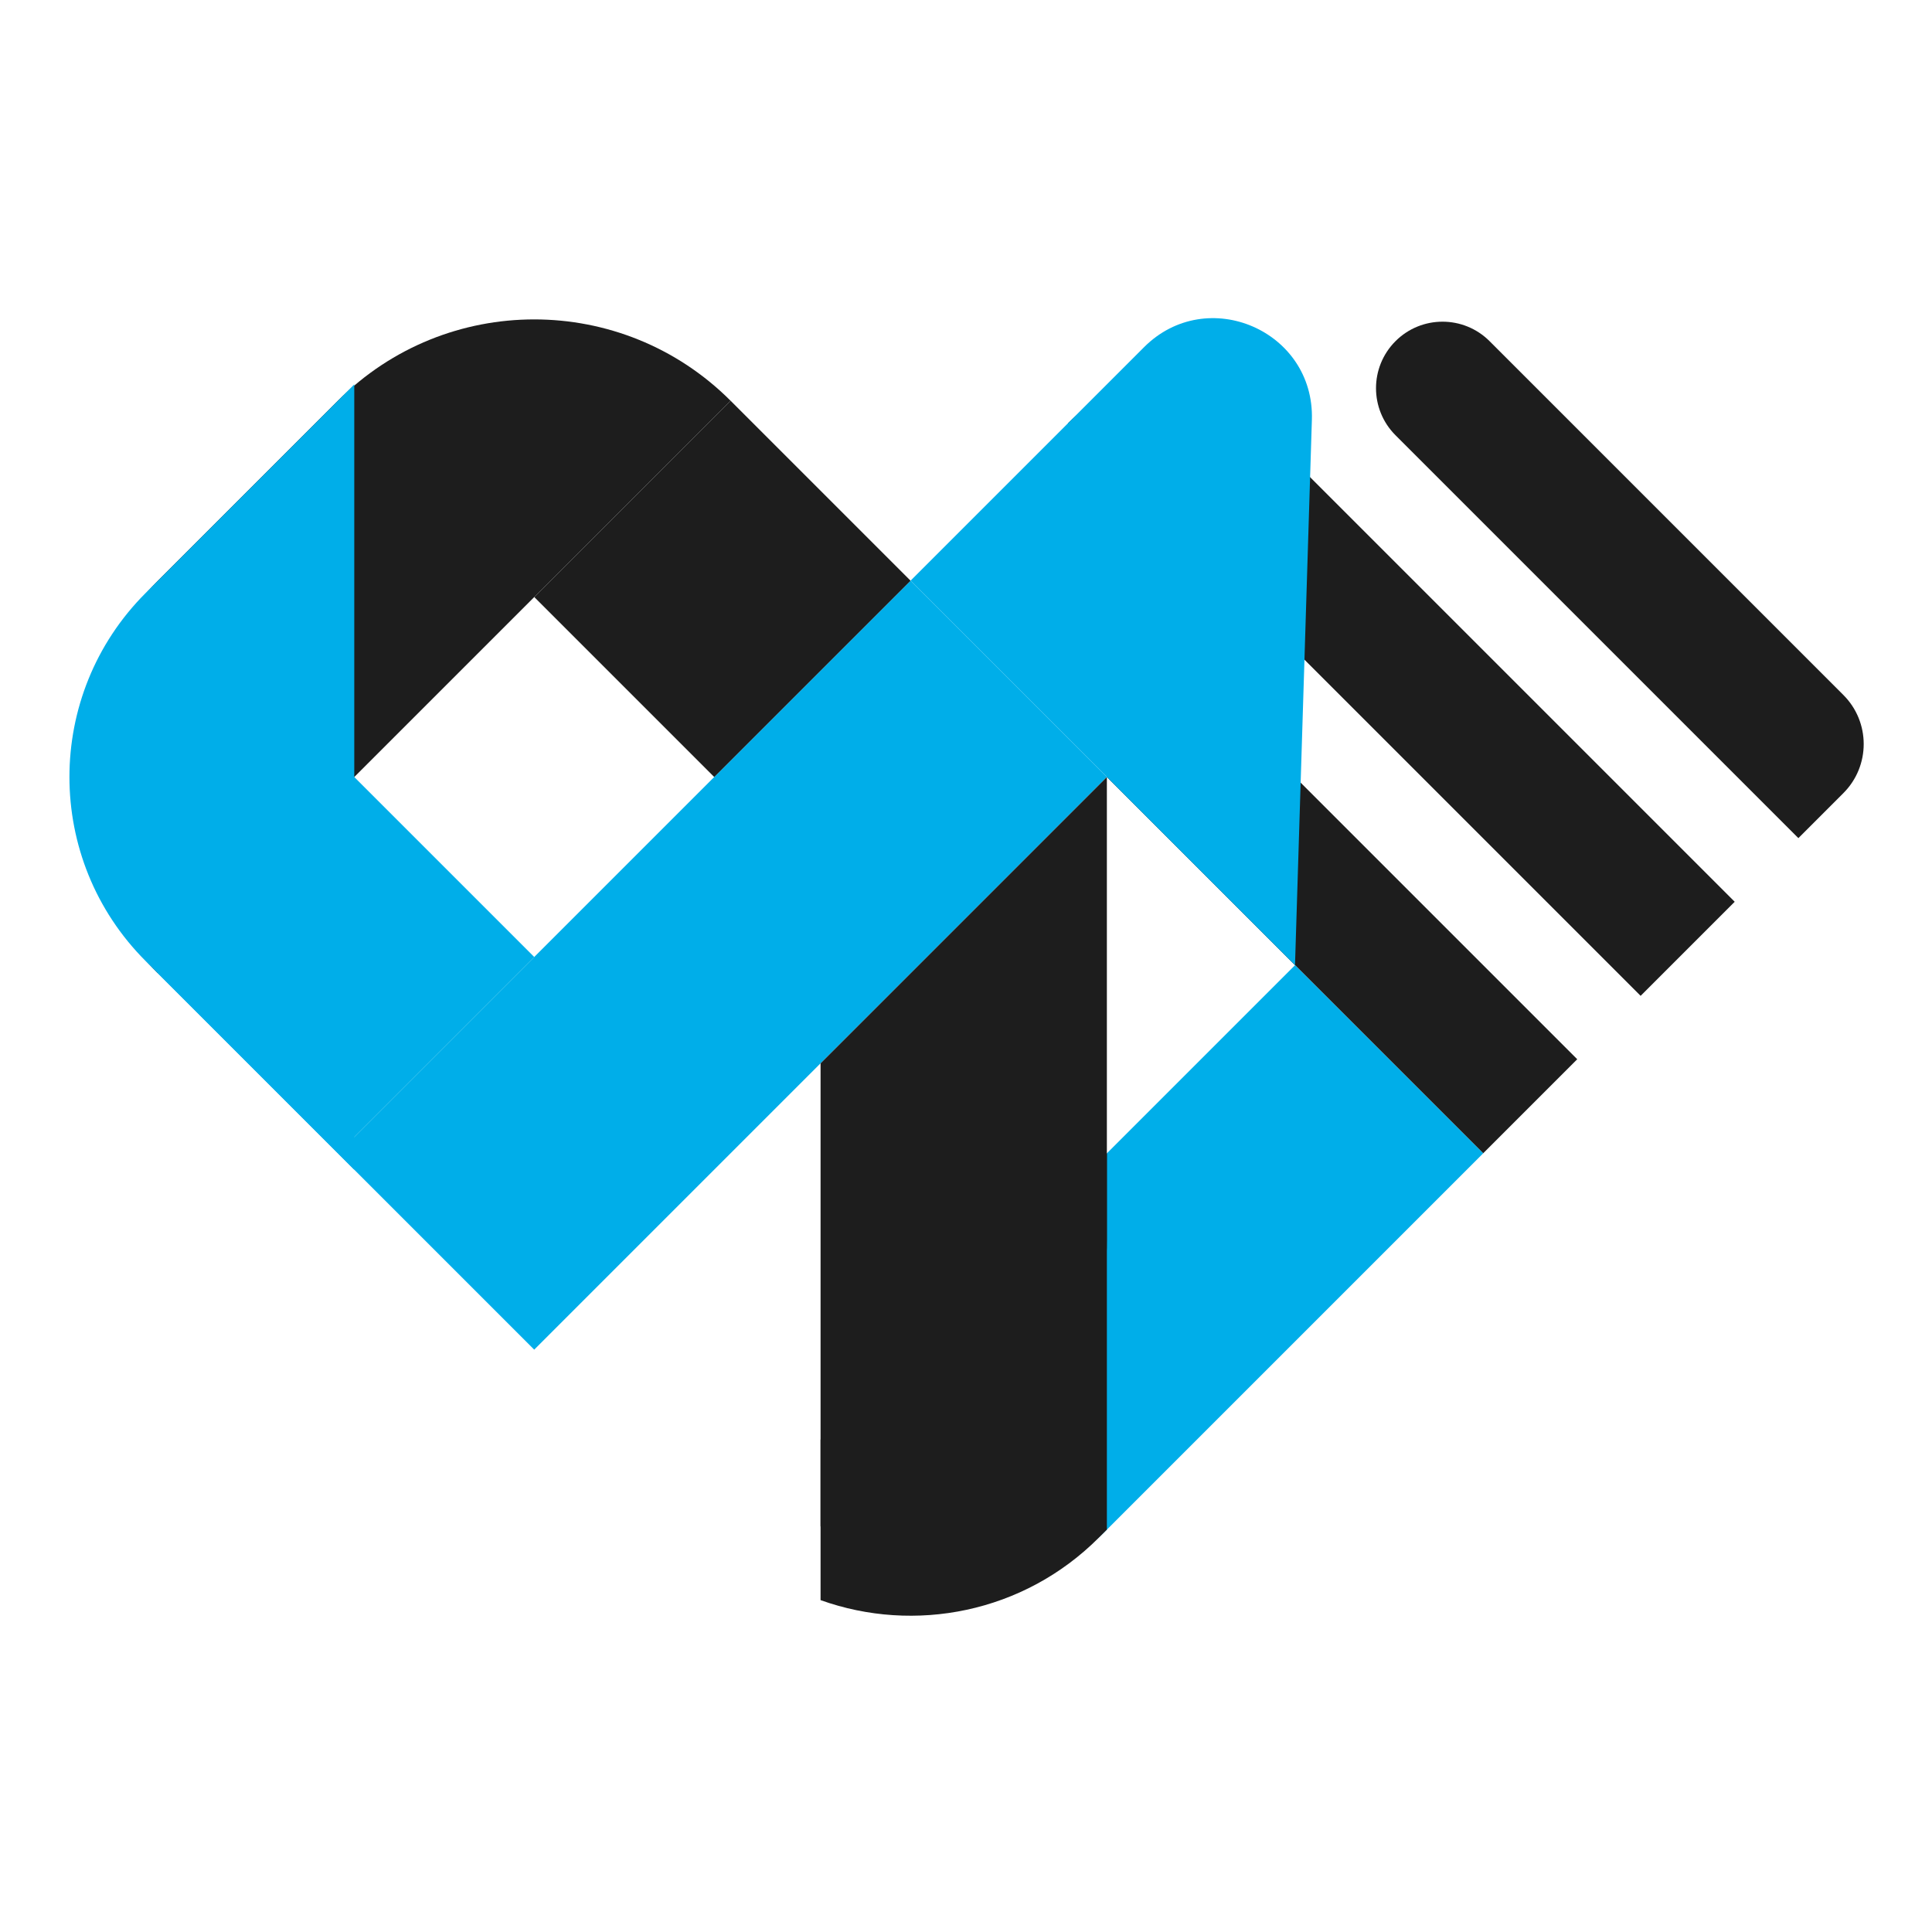
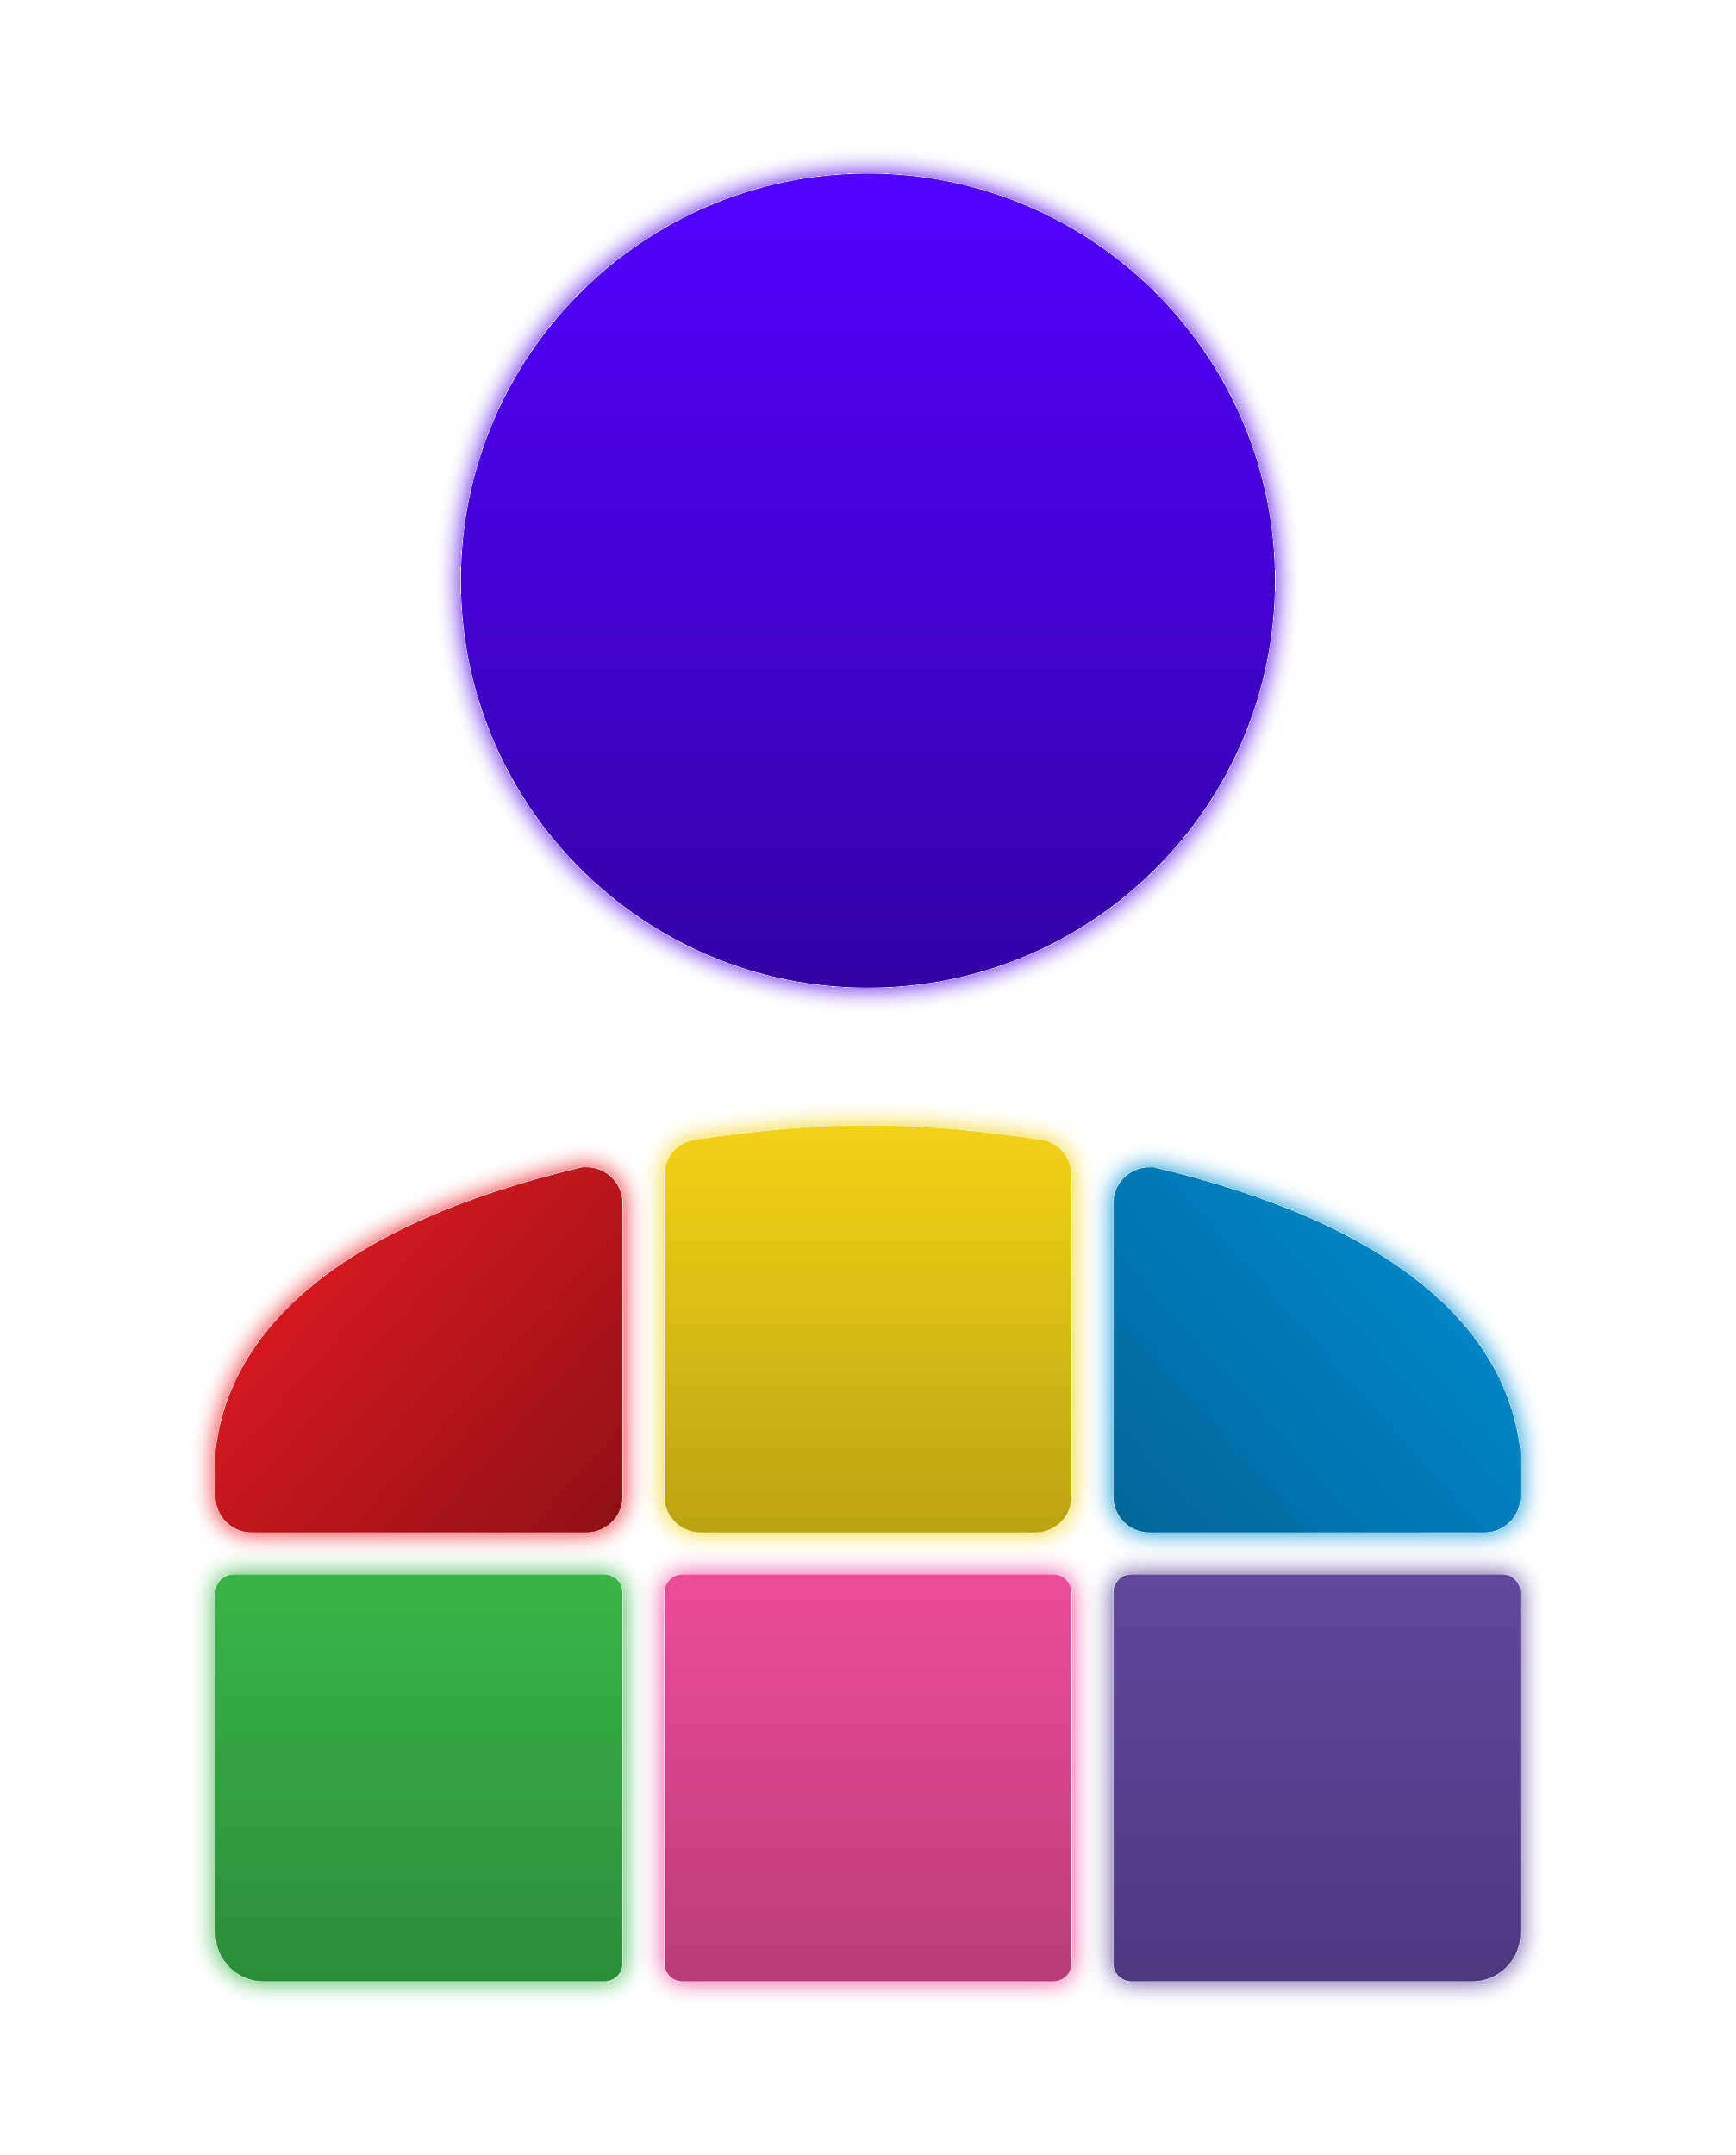
- <svg xmlns="http://www.w3.org/2000/svg" width="140" height="140" viewBox="0 0 140 140" fill="none">
-   <path d="M65.979 42.08L80.206 56.306L38.711 97.801L24.484 83.574L65.979 42.08Z" fill="#00AEE9" />
-   <path d="M87.024 49.489L114.292 76.757L107.475 83.574L80.207 56.306L87.024 49.489Z" fill="#1D1D1D" />
-   <path d="M77.391 30.668C81.156 26.903 87.26 26.903 91.025 30.668L125.703 65.346L118.886 72.163L77.391 30.668Z" fill="#1D1D1D" />
-   <path d="M38.713 69.347L25.672 56.306L11.445 70.533L24.486 83.574L38.713 69.347Z" fill="#00AEE9" />
-   <path d="M65.983 42.08L52.941 29.038L38.715 43.265L51.756 56.306L65.983 42.08Z" fill="#1D1D1D" />
-   <path d="M93.843 69.94L107.477 83.574L79.985 111.066C77.038 114.013 72.261 114.013 69.315 111.066L61.016 102.768L93.843 69.94Z" fill="#00AEE9" />
-   <path d="M80.208 56.306V89.858C80.208 101.317 70.919 110.606 59.461 110.606V77.054L80.208 56.306Z" fill="#1D1D1D" />
-   <path fill-rule="evenodd" clip-rule="evenodd" d="M59.461 104.322L80.209 83.574V110.842L79.616 111.435C74.166 116.885 66.265 118.39 59.461 115.951V104.322Z" fill="#1D1D1D" />
-   <path d="M101.123 24.722C103.005 22.84 106.057 22.84 107.94 24.722L133.577 50.36C135.542 52.324 135.542 55.509 133.577 57.473L130.317 60.734L101.123 31.539C99.24 29.657 99.24 26.605 101.123 24.722Z" fill="#1D1D1D" />
-   <path d="M82.903 25.157C87.468 20.593 95.263 23.964 95.064 30.416L93.841 69.94L65.981 42.079L82.903 25.157Z" fill="#00AEE9" />
-   <path d="M24.485 29.038C32.342 21.181 45.081 21.181 52.939 29.038L11.444 70.533C3.586 62.676 3.586 49.937 11.444 42.079L24.485 29.038Z" fill="#1D1D1D" />
-   <path d="M25.672 27.853L25.672 84.76L10.556 69.644C3.19 62.278 3.19 50.335 10.556 42.969L25.672 27.853Z" fill="#00AEE9" />
+ <svg xmlns="http://www.w3.org/2000/svg" width="580" height="720" viewBox="0 0 580 720" fill="none">
+   <g filter="url(#filter0_d_3091_12502)">
+     <circle cx="290" cy="194" r="136" fill="url(#paint0_linear_3091_12502)" />
+   </g>
+   <g filter="url(#filter1_d_3091_12502)">
+     <path d="M72 485C76.464 444.002 113.827 409.002 194.53 390H196C202.627 390 208 395.373 208 402V500C208 506.627 202.627 512 196 512H84C77.373 512 72 506.627 72 500V485Z" fill="url(#paint1_linear_3091_12502)" />
+   </g>
+   <g filter="url(#filter2_d_3091_12502)">
+     <path d="M508 485C503.536 444.002 466.173 409.002 385.47 390H384C377.373 390 372 395.373 372 402V500C372 506.627 377.373 512 384 512H496C502.627 512 508 506.627 508 500V485Z" fill="url(#paint2_linear_3091_12502)" />
+   </g>
+   <g filter="url(#filter3_d_3091_12502)">
+     <path d="M222 392.559C222 386.658 226.293 381.619 232.132 380.768C275.742 374.411 304.258 374.411 347.867 380.766C353.706 381.617 358 386.656 358 392.557V500C358 506.627 352.627 512 346 512H234C227.373 512 222 506.627 222 500V392.559Z" fill="url(#paint3_linear_3091_12502)" />
+   </g>
+   <g filter="url(#filter4_d_3091_12502)">
+     <path d="M72 532.002C72 528.688 74.686 526.002 78 526.002L202 526C205.314 526 208 528.686 208 532V656C208 659.314 205.314 662 202 662H88C79.163 662 72 654.837 72 646V532.002Z" fill="url(#paint4_linear_3091_12502)" />
+   </g>
+   <g filter="url(#filter5_d_3091_12502)">
+     <path d="M222 532.002C222 528.688 224.686 526.002 228 526.002L352 526C355.314 526 358 528.686 358 532V656C358 659.314 355.314 662 352 662H228C224.686 662 222 659.314 222 656V532.002Z" fill="url(#paint5_linear_3091_12502)" />
+   </g>
+   <g filter="url(#filter6_d_3091_12502)">
+     <path d="M508 532.002C508 528.688 505.314 526.002 502 526.002L378 526C374.686 526 372 528.686 372 532V656C372 659.314 374.686 662 378 662H492C500.837 662 508 654.837 508 646V532.002Z" fill="url(#paint6_linear_3091_12502)" />
+   </g>
+   <defs>
+     <filter id="filter0_d_3091_12502" x="146" y="50" width="288" height="288" filterUnits="userSpaceOnUse" color-interpolation-filters="sRGB">
+       <feFlood flood-opacity="0" result="BackgroundImageFix" />
+       <feColorMatrix in="SourceAlpha" type="matrix" values="0 0 0 0 0 0 0 0 0 0 0 0 0 0 0 0 0 0 127 0" result="hardAlpha" />
+       <feOffset />
+       <feGaussianBlur stdDeviation="4" />
+       <feComposite in2="hardAlpha" operator="out" />
+       <feColorMatrix type="matrix" values="0 0 0 0 0.29 0 0 0 0 0.008 0 0 0 0 0.894 0 0 0 1 0" />
+       <feBlend mode="normal" in2="BackgroundImageFix" result="effect1_dropShadow_3091_12502" />
+       <feBlend mode="normal" in="SourceGraphic" in2="effect1_dropShadow_3091_12502" result="shape" />
+     </filter>
+     <filter id="filter1_d_3091_12502" x="64" y="382" width="152" height="138" filterUnits="userSpaceOnUse" color-interpolation-filters="sRGB">
+       <feFlood flood-opacity="0" result="BackgroundImageFix" />
+       <feColorMatrix in="SourceAlpha" type="matrix" values="0 0 0 0 0 0 0 0 0 0 0 0 0 0 0 0 0 0 127 0" result="hardAlpha" />
+       <feOffset />
+       <feGaussianBlur stdDeviation="4" />
+       <feComposite in2="hardAlpha" operator="out" />
+       <feColorMatrix type="matrix" values="0 0 0 0 0.929 0 0 0 0 0.11 0 0 0 0 0.141 0 0 0 1 0" />
+       <feBlend mode="normal" in2="BackgroundImageFix" result="effect1_dropShadow_3091_12502" />
+       <feBlend mode="normal" in="SourceGraphic" in2="effect1_dropShadow_3091_12502" result="shape" />
+     </filter>
+     <filter id="filter2_d_3091_12502" x="364" y="382" width="152" height="138" filterUnits="userSpaceOnUse" color-interpolation-filters="sRGB">
+       <feFlood flood-opacity="0" result="BackgroundImageFix" />
+       <feColorMatrix in="SourceAlpha" type="matrix" values="0 0 0 0 0 0 0 0 0 0 0 0 0 0 0 0 0 0 127 0" result="hardAlpha" />
+       <feOffset />
+       <feGaussianBlur stdDeviation="4" />
+       <feComposite in2="hardAlpha" operator="out" />
+       <feColorMatrix type="matrix" values="0 0 0 0 0 0 0 0 0 0.565 0 0 0 0 0.839 0 0 0 1 0" />
+       <feBlend mode="normal" in2="BackgroundImageFix" result="effect1_dropShadow_3091_12502" />
+       <feBlend mode="normal" in="SourceGraphic" in2="effect1_dropShadow_3091_12502" result="shape" />
+     </filter>
+     <filter id="filter3_d_3091_12502" x="214" y="368" width="152" height="152" filterUnits="userSpaceOnUse" color-interpolation-filters="sRGB">
+       <feFlood flood-opacity="0" result="BackgroundImageFix" />
+       <feColorMatrix in="SourceAlpha" type="matrix" values="0 0 0 0 0 0 0 0 0 0 0 0 0 0 0 0 0 0 127 0" result="hardAlpha" />
+       <feOffset />
+       <feGaussianBlur stdDeviation="4" />
+       <feComposite in2="hardAlpha" operator="out" />
+       <feColorMatrix type="matrix" values="0 0 0 0 0.949 0 0 0 0 0.824 0 0 0 0 0.09 0 0 0 1 0" />
+       <feBlend mode="normal" in2="BackgroundImageFix" result="effect1_dropShadow_3091_12502" />
+       <feBlend mode="normal" in="SourceGraphic" in2="effect1_dropShadow_3091_12502" result="shape" />
+     </filter>
+     <filter id="filter4_d_3091_12502" x="64" y="518" width="152" height="152" filterUnits="userSpaceOnUse" color-interpolation-filters="sRGB">
+       <feFlood flood-opacity="0" result="BackgroundImageFix" />
+       <feColorMatrix in="SourceAlpha" type="matrix" values="0 0 0 0 0 0 0 0 0 0 0 0 0 0 0 0 0 0 127 0" result="hardAlpha" />
+       <feOffset />
+       <feGaussianBlur stdDeviation="4" />
+       <feComposite in2="hardAlpha" operator="out" />
+       <feColorMatrix type="matrix" values="0 0 0 0 0.224 0 0 0 0 0.71 0 0 0 0 0.29 0 0 0 1 0" />
+       <feBlend mode="normal" in2="BackgroundImageFix" result="effect1_dropShadow_3091_12502" />
+       <feBlend mode="normal" in="SourceGraphic" in2="effect1_dropShadow_3091_12502" result="shape" />
+     </filter>
+     <filter id="filter5_d_3091_12502" x="214" y="518" width="152" height="152" filterUnits="userSpaceOnUse" color-interpolation-filters="sRGB">
+       <feFlood flood-opacity="0" result="BackgroundImageFix" />
+       <feColorMatrix in="SourceAlpha" type="matrix" values="0 0 0 0 0 0 0 0 0 0 0 0 0 0 0 0 0 0 127 0" result="hardAlpha" />
+       <feOffset />
+       <feGaussianBlur stdDeviation="4" />
+       <feComposite in2="hardAlpha" operator="out" />
+       <feColorMatrix type="matrix" values="0 0 0 0 0.933 0 0 0 0 0.298 0 0 0 0 0.608 0 0 0 1 0" />
+       <feBlend mode="normal" in2="BackgroundImageFix" result="effect1_dropShadow_3091_12502" />
+       <feBlend mode="normal" in="SourceGraphic" in2="effect1_dropShadow_3091_12502" result="shape" />
+     </filter>
+     <filter id="filter6_d_3091_12502" x="364" y="518" width="152" height="152" filterUnits="userSpaceOnUse" color-interpolation-filters="sRGB">
+       <feFlood flood-opacity="0" result="BackgroundImageFix" />
+       <feColorMatrix in="SourceAlpha" type="matrix" values="0 0 0 0 0 0 0 0 0 0 0 0 0 0 0 0 0 0 127 0" result="hardAlpha" />
+       <feOffset />
+       <feGaussianBlur stdDeviation="4" />
+       <feComposite in2="hardAlpha" operator="out" />
+       <feColorMatrix type="matrix" values="0 0 0 0 0.376 0 0 0 0 0.282 0 0 0 0 0.616 0 0 0 1 0" />
+       <feBlend mode="normal" in2="BackgroundImageFix" result="effect1_dropShadow_3091_12502" />
+       <feBlend mode="normal" in="SourceGraphic" in2="effect1_dropShadow_3091_12502" result="shape" />
+     </filter>
+     <linearGradient id="paint0_linear_3091_12502" x1="290" y1="58" x2="290" y2="330" gradientUnits="userSpaceOnUse">
+       <stop stop-color="#5201FF" />
+       <stop offset="1" stop-color="#3602A6" />
+     </linearGradient>
+     <linearGradient id="paint1_linear_3091_12502" x1="72" y1="390" x2="208" y2="512" gradientUnits="userSpaceOnUse">
+       <stop stop-color="#ED1C24" />
+       <stop offset="1" stop-color="#8E1015" />
+     </linearGradient>
+     <linearGradient id="paint2_linear_3091_12502" x1="508" y1="390" x2="372" y2="512" gradientUnits="userSpaceOnUse">
+       <stop stop-color="#0090D6" />
+       <stop offset="1" stop-color="#016698" />
+     </linearGradient>
+     <linearGradient id="paint3_linear_3091_12502" x1="290" y1="376" x2="290" y2="512" gradientUnits="userSpaceOnUse">
+       <stop stop-color="#F2D217" />
+       <stop offset="1" stop-color="#BCA312" />
+     </linearGradient>
+     <linearGradient id="paint4_linear_3091_12502" x1="140" y1="526" x2="140" y2="662" gradientUnits="userSpaceOnUse">
+       <stop stop-color="#39B54A" />
+       <stop offset="1" stop-color="#2C8C39" />
+     </linearGradient>
+     <linearGradient id="paint5_linear_3091_12502" x1="290" y1="526" x2="290" y2="662" gradientUnits="userSpaceOnUse">
+       <stop stop-color="#EE4C9B" />
+       <stop offset="1" stop-color="#B93B78" />
+     </linearGradient>
+     <linearGradient id="paint6_linear_3091_12502" x1="440" y1="526" x2="440" y2="662" gradientUnits="userSpaceOnUse">
+       <stop stop-color="#60489D" />
+       <stop offset="1" stop-color="#4D397E" />
+     </linearGradient>
+   </defs>
</svg>
